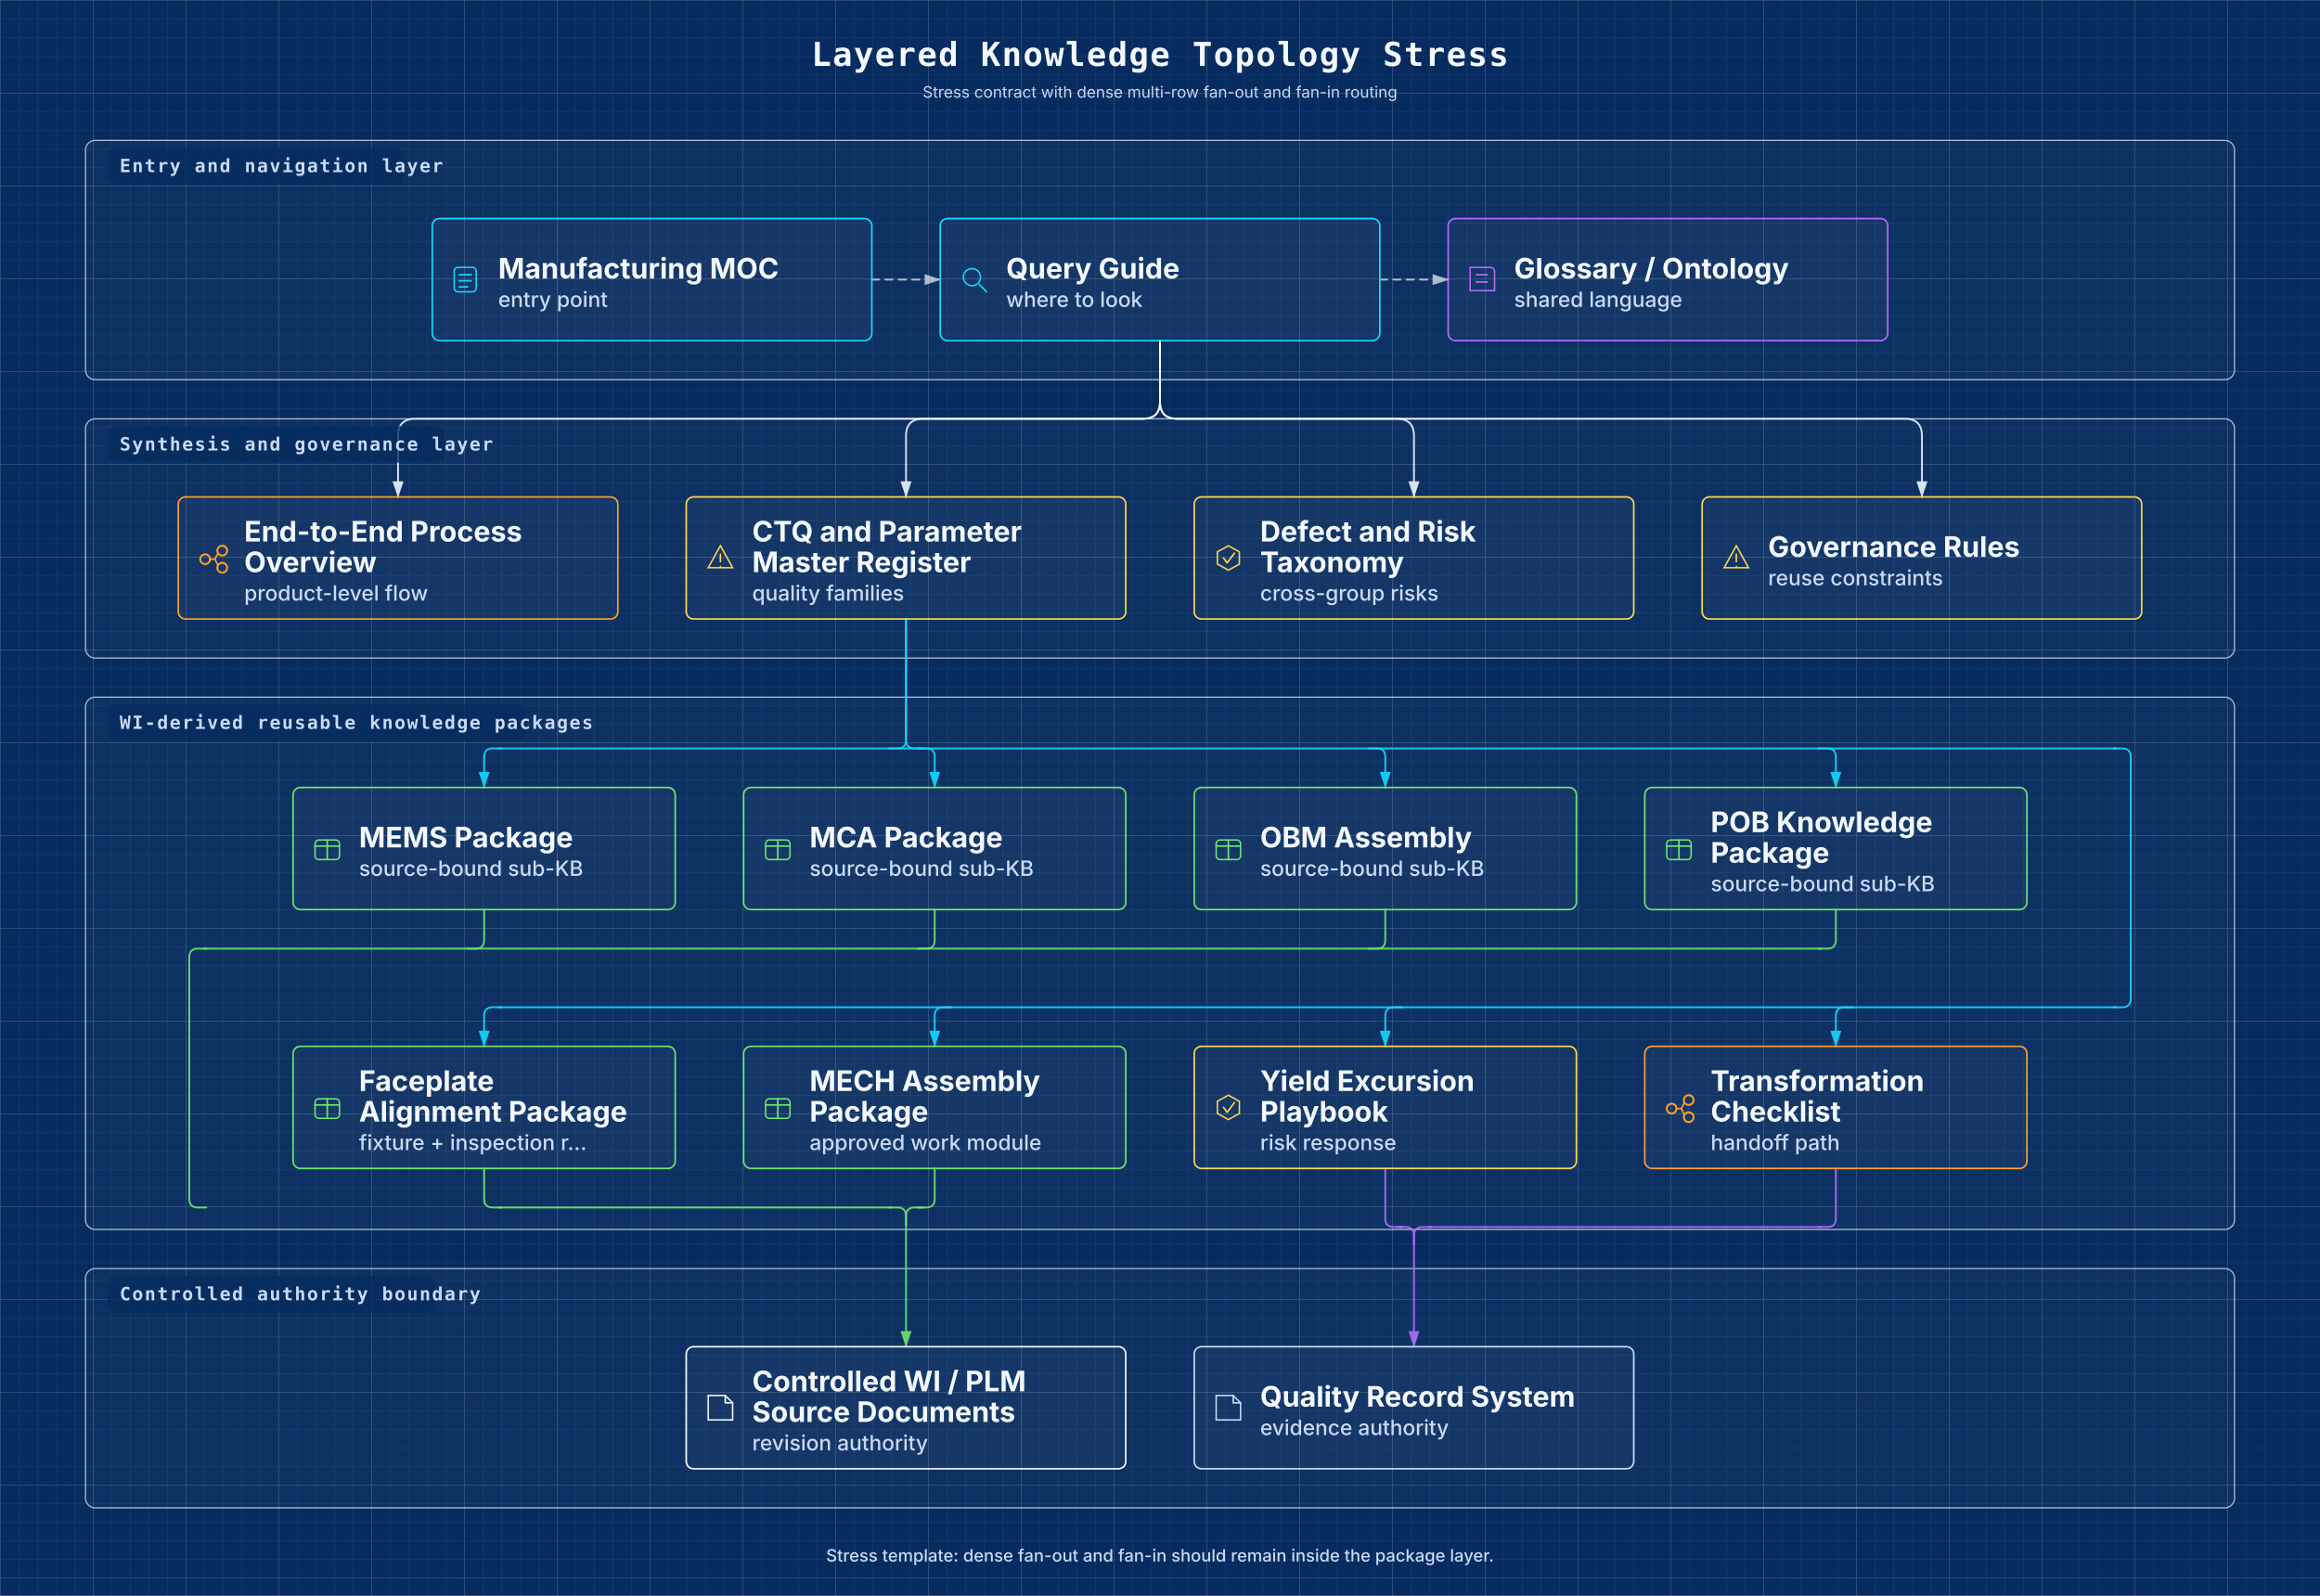
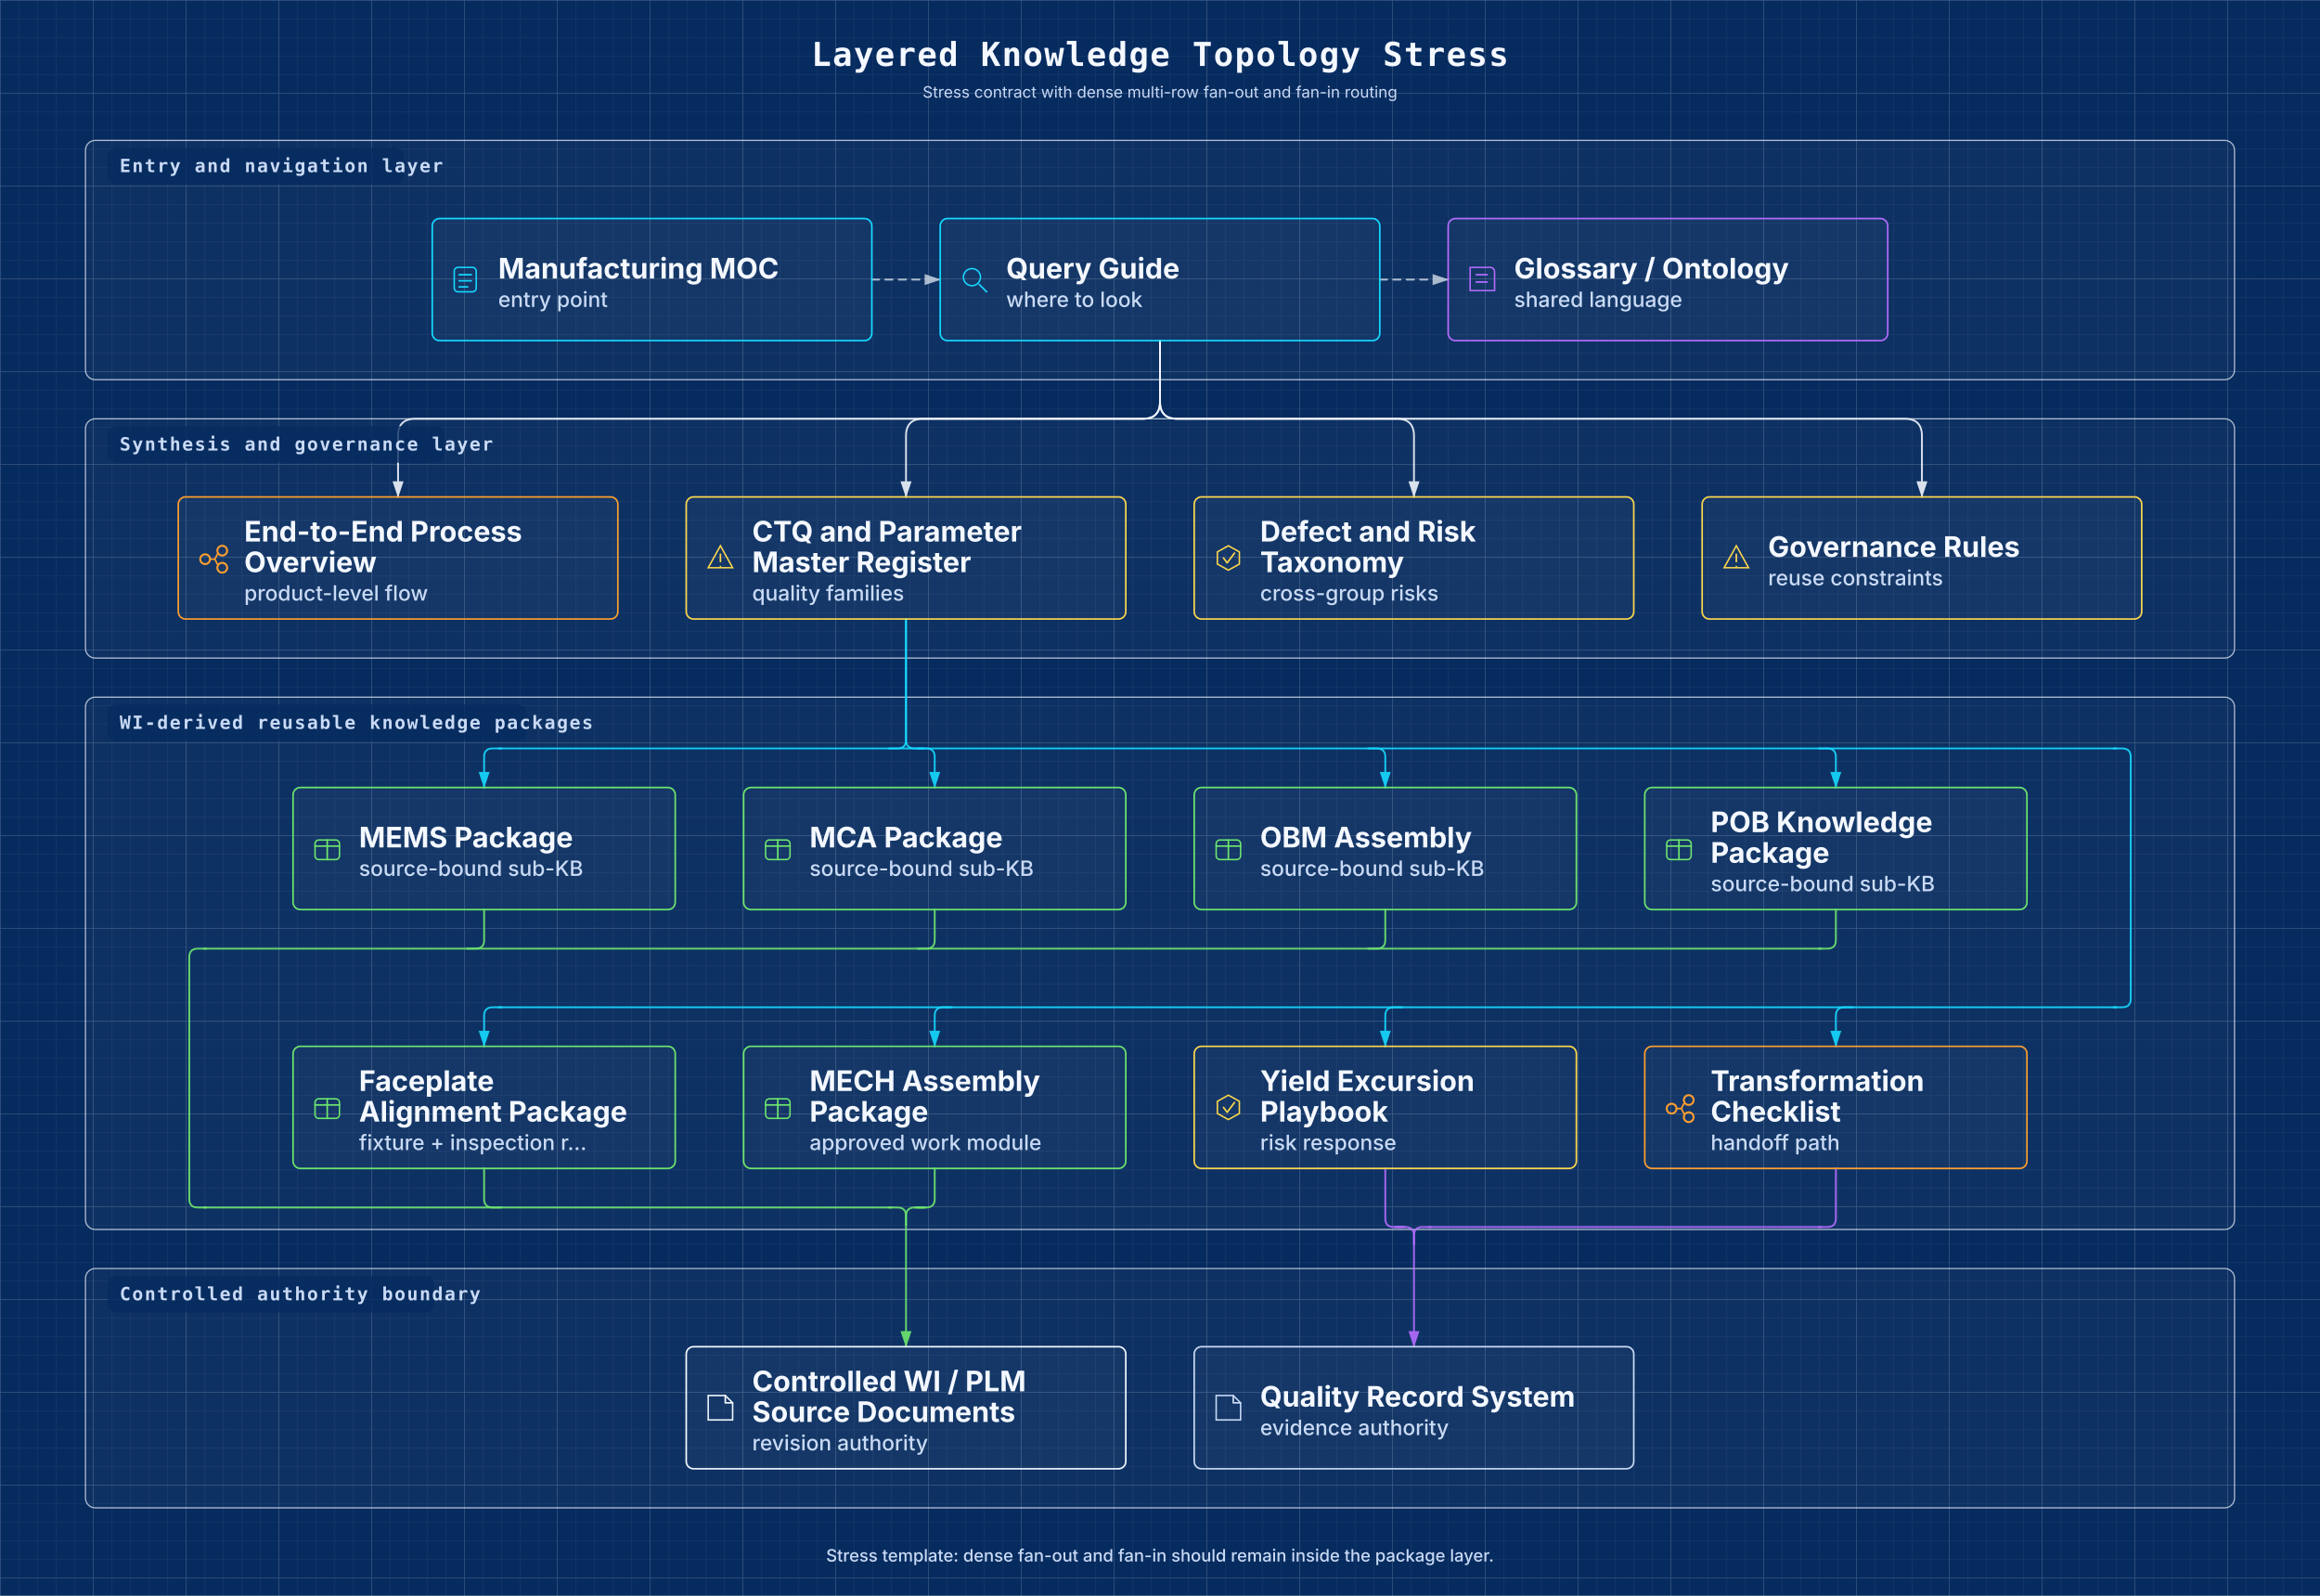
<svg xmlns="http://www.w3.org/2000/svg" width="1900" height="1307" viewBox="0 0 1900 1307" role="img" aria-label="Layered Knowledge Topology Stress" data-style="accent-blueprint" data-diagram-type="layered_knowledge_topology">
  <defs>
    <pattern id="blueprint-grid-small" width="15.2" height="15.2" patternUnits="userSpaceOnUse">
      <path d="M 15.2 0 H 0 V 15.2" fill="none" stroke="#FFFFFF" stroke-opacity="0.08" stroke-width="0.89" />
    </pattern>
    <pattern id="blueprint-grid" width="76" height="76" patternUnits="userSpaceOnUse">
      <rect width="76" height="76" fill="url(#blueprint-grid-small)" />
      <path d="M 76 0 H 0 V 76" fill="none" stroke="#FFFFFF" stroke-opacity="0.14" stroke-width="1.27" />
    </pattern>
    <marker id="arrow" markerWidth="10" markerHeight="10" refX="8.5" refY="3" orient="auto" markerUnits="strokeWidth">
      <path d="M0,0 L0,6 L9,3 z" fill="context-stroke" />
    </marker>
    <marker id="arrow-fanout" markerWidth="10" markerHeight="10" refX="8.5" refY="3" orient="auto" markerUnits="strokeWidth">
      <path d="M0,0 L0,6 L9,3 z" fill="context-stroke" />
    </marker>
    <marker id="arrow-fanin" markerWidth="10" markerHeight="10" refX="8.5" refY="3" orient="auto" markerUnits="strokeWidth">
      <path d="M0,0 L0,6 L9,3 z" fill="context-stroke" />
    </marker>
    <style>
    [data-style="accent-blueprint"] .title{font:700 27px IBM Plex Mono,JetBrains Mono,Consolas,monospace;fill:#F4F8FF;letter-spacing:.04em;text-transform:uppercase}
    [data-style="accent-blueprint"] .subtitle{font:400 13px IBM Plex Sans,Inter,Roboto Condensed,DIN,Segoe UI,Aptos,Arial,sans-serif;fill:#C9DAF5}
    [data-style="accent-blueprint"] .group-label{font:700 15px IBM Plex Mono,JetBrains Mono,Consolas,monospace;fill:#C9DAF5;letter-spacing:.08em;text-transform:uppercase}
    [data-style="accent-blueprint"] .card-title{font:700 17px IBM Plex Sans,Inter,Roboto Condensed,DIN,Segoe UI,Aptos,Arial,sans-serif;fill:#F4F8FF}
    [data-style="accent-blueprint"] .card-sub{font:500 13px IBM Plex Sans,Inter,Roboto Condensed,DIN,Segoe UI,Aptos,Arial,sans-serif;fill:#C9DAF5}
    [data-style="accent-blueprint"] .edge{fill:none;stroke:#F4F8FF;stroke-width:1.5;stroke-linecap:round;stroke-linejoin:round;opacity:0.88}
    [data-style="accent-blueprint"] .fanout{stroke:#FF9F2E;opacity:0.9}
    [data-style="accent-blueprint"] .fanin{stroke:#6EE66E;opacity:0.9}
    [data-style="accent-blueprint"] .route-shared{marker-end:none}
    [data-style="accent-blueprint"] .edge-dashed{stroke-dasharray:6 5;opacity:0.68}
    [data-style="accent-blueprint"] .note{font:500 14px IBM Plex Sans,Inter,Roboto Condensed,DIN,Segoe UI,Aptos,Arial,sans-serif;fill:#C9DAF5}
    [data-style="accent-blueprint"] .mono{font-family:IBM Plex Mono,JetBrains Mono,Consolas,monospace}
    [data-style="accent-blueprint"] .table-header{font:700 15.5px IBM Plex Mono,JetBrains Mono,Consolas,monospace;fill:#F4F8FF;letter-spacing:.08em;text-transform:uppercase}
    [data-style="accent-blueprint"] .table-cell{font:500 17px IBM Plex Sans,Inter,Roboto Condensed,DIN,Segoe UI,Aptos,Arial,sans-serif;fill:#F4F8FF}
    [data-style="accent-blueprint"] .table-cell-secondary{font:500 17px IBM Plex Sans,Inter,Roboto Condensed,DIN,Segoe UI,Aptos,Arial,sans-serif;fill:#C9DAF5}
    [data-style="accent-blueprint"] .info-panel-title{font:700 15px IBM Plex Mono,JetBrains Mono,Consolas,monospace;fill:#F4F8FF;letter-spacing:.08em;text-transform:uppercase}
    [data-style="accent-blueprint"] .info-panel-item{font:500 14px IBM Plex Sans,Inter,Roboto Condensed,DIN,Segoe UI,Aptos,Arial,sans-serif;fill:#C9DAF5}
    [data-style="accent-blueprint"] .tree-level-label{font:700 15px IBM Plex Mono,JetBrains Mono,Consolas,monospace;fill:#C9DAF5;letter-spacing:.08em;text-transform:uppercase}
    [data-style="accent-blueprint"] .hub-label{font:700 15px IBM Plex Mono,JetBrains Mono,Consolas,monospace;fill:#C9DAF5;letter-spacing:.08em;text-transform:uppercase}
    [data-style="accent-blueprint"] .icon-line{fill:none;stroke-width:1.3;stroke-linecap:round;stroke-linejoin:round}
  </style>
  </defs>
  <rect x="0" y="0" width="1900" height="1307" rx="0" fill="#062B5F" />
  <rect x="0" y="0" width="1900" height="1307" rx="0" fill="url(#blueprint-grid)" opacity="1" />
  <text x="950.0" y="54" text-anchor="middle" class="title">Layered Knowledge Topology Stress</text>
  <text x="950.0" y="80.0" text-anchor="middle" class="subtitle">Stress contract with dense multi-row fan-out and fan-in routing</text>
  <rect x="70" y="115" width="1760" height="196" class="group-panel" rx="8" fill="#FFFFFF" fill-opacity="0.03" stroke="#F4F8FF" stroke-opacity="0.7" stroke-width="1" />
  <rect x="70" y="343" width="1760" height="196" class="group-panel" rx="8" fill="#FFFFFF" fill-opacity="0.03" stroke="#F4F8FF" stroke-opacity="0.7" stroke-width="1" />
  <rect x="70" y="571" width="1760" height="436" class="group-panel" rx="8" fill="#FFFFFF" fill-opacity="0.03" stroke="#F4F8FF" stroke-opacity="0.7" stroke-width="1" />
  <rect x="70" y="1039" width="1760" height="196" class="group-panel" rx="8" fill="#FFFFFF" fill-opacity="0.03" stroke="#F4F8FF" stroke-opacity="0.7" stroke-width="1" />
  <path d="M 742.0 507.0 L 742.0 606.0 Q 742.0 613.0 735.0 613.0 L 728.0 613.0" class="edge fanout route-shared branch" style="stroke:#16D9FF" data-route-family="1" data-route-color="#16D9FF" />
  <path d="M 742.0 507.0 L 742.0 606.0 Q 742.0 613.0 749.0 613.0 L 756.0 613.0" class="edge fanout route-shared branch" style="stroke:#16D9FF" data-route-family="1" data-route-color="#16D9FF" />
  <path d="M 1731.0 613.0 L 1738.0 613.0 Q 1745.0 613.0 1745.0 620.0 L 1745.0 818.0 Q 1745.0 825.0 1738.0 825.0 L 1731.0 825.0" class="edge fanout route-shared trunk" style="stroke:#16D9FF" data-route-family="1" data-route-color="#16D9FF" />
  <path d="M 408.5 613.0 L 1733.0 613.0" class="edge fanout route-shared bus" style="stroke:#16D9FF" data-route-family="1" data-route-color="#16D9FF" />
  <path d="M 410.5 613.0 L 403.5 613.0 Q 396.5 613.0 396.5 620.0 L 396.5 645.0" class="edge fanout terminal" marker-end="url(#arrow-fanout)" style="stroke:#16D9FF" data-route-family="1" data-route-color="#16D9FF" />
  <path d="M 751.5 613.0 L 758.5 613.0 Q 765.5 613.0 765.5 620.0 L 765.5 645.0" class="edge fanout terminal" marker-end="url(#arrow-fanout)" style="stroke:#16D9FF" data-route-family="1" data-route-color="#16D9FF" />
  <path d="M 1120.5 613.0 L 1127.5 613.0 Q 1134.5 613.0 1134.5 620.0 L 1134.5 645.0" class="edge fanout terminal" marker-end="url(#arrow-fanout)" style="stroke:#16D9FF" data-route-family="1" data-route-color="#16D9FF" />
  <path d="M 1489.5 613.0 L 1496.5 613.0 Q 1503.5 613.0 1503.5 620.0 L 1503.5 645.0" class="edge fanout terminal" marker-end="url(#arrow-fanout)" style="stroke:#16D9FF" data-route-family="1" data-route-color="#16D9FF" />
  <path d="M 408.5 825.0 L 1733.0 825.0" class="edge fanout route-shared bus" style="stroke:#16D9FF" data-route-family="1" data-route-color="#16D9FF" />
  <path d="M 410.5 825.0 L 403.5 825.0 Q 396.5 825.0 396.5 832.0 L 396.5 857.0" class="edge fanout terminal" marker-end="url(#arrow-fanout)" style="stroke:#16D9FF" data-route-family="1" data-route-color="#16D9FF" />
  <path d="M 779.5 825.0 L 772.5 825.0 Q 765.5 825.0 765.5 832.0 L 765.5 857.0" class="edge fanout terminal" marker-end="url(#arrow-fanout)" style="stroke:#16D9FF" data-route-family="1" data-route-color="#16D9FF" />
  <path d="M 1148.5 825.0 L 1141.5 825.0 Q 1134.5 825.0 1134.5 832.0 L 1134.5 857.0" class="edge fanout terminal" marker-end="url(#arrow-fanout)" style="stroke:#16D9FF" data-route-family="1" data-route-color="#16D9FF" />
  <path d="M 1517.5 825.0 L 1510.5 825.0 Q 1503.5 825.0 1503.5 832.0 L 1503.5 857.0" class="edge fanout terminal" marker-end="url(#arrow-fanout)" style="stroke:#16D9FF" data-route-family="1" data-route-color="#16D9FF" />
  <path d="M 169.0 777.0 L 162.0 777.0 Q 155.0 777.0 155.0 784.0 L 155.0 982.0 Q 155.0 989.0 162.0 989.0 L 169.0 989.0" class="edge fanin route-shared trunk" style="stroke:#6EE66E" data-route-family="0" data-route-color="#6EE66E" />
  <path d="M 396.5 745.0 L 396.5 770.0 Q 396.5 777.0 389.5 777.0 L 382.5 777.0" class="edge fanin route-shared branch" style="stroke:#6EE66E" data-route-family="0" data-route-color="#6EE66E" />
  <path d="M 765.5 745.0 L 765.5 770.0 Q 765.5 777.0 758.5 777.0 L 751.5 777.0" class="edge fanin route-shared branch" style="stroke:#6EE66E" data-route-family="0" data-route-color="#6EE66E" />
  <path d="M 1134.5 745.0 L 1134.5 770.0 Q 1134.5 777.0 1127.5 777.0 L 1120.5 777.0" class="edge fanin route-shared branch" style="stroke:#6EE66E" data-route-family="0" data-route-color="#6EE66E" />
  <path d="M 1503.5 745.0 L 1503.5 770.0 Q 1503.5 777.0 1496.5 777.0 L 1489.5 777.0" class="edge fanin route-shared branch" style="stroke:#6EE66E" data-route-family="0" data-route-color="#6EE66E" />
  <path d="M 167.0 777.0 L 1491.5 777.0" class="edge fanin route-shared bus" style="stroke:#6EE66E" data-route-family="0" data-route-color="#6EE66E" />
  <path d="M 396.5 957.0 L 396.5 982.0 Q 396.5 989.0 403.5 989.0 L 410.5 989.0" class="edge fanin route-shared branch" style="stroke:#6EE66E" data-route-family="0" data-route-color="#6EE66E" />
  <path d="M 765.5 957.0 L 765.5 982.0 Q 765.5 989.0 758.5 989.0 L 751.5 989.0" class="edge fanin route-shared branch" style="stroke:#6EE66E" data-route-family="0" data-route-color="#6EE66E" />
-   <path d="M 408.5 989.0 L 730.0 989.0" class="edge fanin route-shared bus" style="stroke:#6EE66E" data-route-family="0" data-route-color="#6EE66E" />
+   <path d="M 167.0 989.0 L 730.0 989.0" class="edge fanin route-shared bus" style="stroke:#6EE66E" data-route-family="0" data-route-color="#6EE66E" />
+   <path d="M 749.5 989.0 L 758.0 989.0" class="edge fanin route-shared bus" style="stroke:#6EE66E" data-route-family="0" data-route-color="#6EE66E" />
  <path d="M 728.0 989.0 L 735.0 989.0 Q 742.0 989.0 742.0 996.0 L 742.0 1003.0" class="edge fanin route-shared merge" style="stroke:#6EE66E" data-route-family="0" data-route-color="#6EE66E" />
  <path d="M 756.0 989.0 L 749.0 989.0 Q 742.0 989.0 742.0 996.0 L 742.0 1003.0" class="edge fanin route-shared merge" style="stroke:#6EE66E" data-route-family="0" data-route-color="#6EE66E" />
  <path d="M 742.0 1003.0 L 742.0 1103.0" class="edge fanin terminal" marker-end="url(#arrow-fanin)" style="stroke:#6EE66E" data-route-family="0" data-route-color="#6EE66E" />
  <path d="M 1134.5 957.0 L 1134.5 998.0 Q 1134.5 1005.0 1141.5 1005.0 L 1148.5 1005.0" class="edge fanin route-shared branch" style="stroke:#B56CFF" data-route-family="1" data-route-color="#B56CFF" />
  <path d="M 1503.5 957.0 L 1503.5 998.0 Q 1503.5 1005.0 1496.5 1005.0 L 1489.5 1005.0" class="edge fanin route-shared branch" style="stroke:#B56CFF" data-route-family="1" data-route-color="#B56CFF" />
+   <path d="M 1142.0 1005.0 L 1150.5 1005.0" class="edge fanin route-shared bus" style="stroke:#B56CFF" data-route-family="1" data-route-color="#B56CFF" />
  <path d="M 1170.0 1005.0 L 1491.5 1005.0" class="edge fanin route-shared bus" style="stroke:#B56CFF" data-route-family="1" data-route-color="#B56CFF" />
  <path d="M 1144.0 1005.0 L 1151.0 1005.0 Q 1158.0 1005.0 1158.0 1012.0 L 1158.0 1019.0" class="edge fanin route-shared merge" style="stroke:#B56CFF" data-route-family="1" data-route-color="#B56CFF" />
  <path d="M 1172.0 1005.0 L 1165.0 1005.0 Q 1158.0 1005.0 1158.0 1012.0 L 1158.0 1019.0" class="edge fanin route-shared merge" style="stroke:#B56CFF" data-route-family="1" data-route-color="#B56CFF" />
  <path d="M 1158.0 1019.0 L 1158.0 1103.0" class="edge fanin terminal" marker-end="url(#arrow-fanin)" style="stroke:#B56CFF" data-route-family="1" data-route-color="#B56CFF" />
  <path d="M 714.0 229.0 L 770.0 229.0" class="edge edge-dashed" marker-end="url(#arrow)" />
  <path d="M 1130.0 229.0 L 1186.0 229.0" class="edge edge-dashed" marker-end="url(#arrow)" />
  <path d="M 950.0 279 L 950.0 329.0 Q 950.0 343.0 936.0 343.0 L 340.0 343.0 Q 326.0 343.0 326.0 357.0 L 326.0 407" class="edge" marker-end="url(#arrow)" />
  <path d="M 950.0 279 L 950.0 329.0 Q 950.0 343.0 936.0 343.0 L 756.0 343.0 Q 742.0 343.0 742.0 357.0 L 742.0 407" class="edge" marker-end="url(#arrow)" />
  <path d="M 950.0 279 L 950.0 329.0 Q 950.0 343.0 964.0 343.0 L 1144.0 343.0 Q 1158.0 343.0 1158.0 357.0 L 1158.0 407" class="edge" marker-end="url(#arrow)" />
  <path d="M 950.0 279 L 950.0 329.0 Q 950.0 343.0 964.0 343.0 L 1560.0 343.0 Q 1574.0 343.0 1574.0 357.0 L 1574.0 407" class="edge" marker-end="url(#arrow)" />
  <g class="group-label-wrap">
    <rect x="88" y="121" width="242.4" height="30" rx="7" fill="#062B5F" fill-opacity="0.78" />
    <text x="98" y="141" class="group-label">Entry and navigation layer</text>
  </g>
  <g class="group-label-wrap">
    <rect x="88" y="349" width="276.0" height="30" rx="7" fill="#062B5F" fill-opacity="0.78" />
    <text x="98" y="369" class="group-label">Synthesis and governance layer</text>
  </g>
  <g class="group-label-wrap">
    <rect x="88" y="577" width="343.2" height="30" rx="7" fill="#062B5F" fill-opacity="0.78" />
    <text x="98" y="597" class="group-label">WI-derived reusable knowledge packages</text>
  </g>
  <g class="group-label-wrap">
    <rect x="88" y="1045" width="267.6" height="30" rx="7" fill="#062B5F" fill-opacity="0.78" />
    <text x="98" y="1065" class="group-label">Controlled authority boundary</text>
  </g>
  <g id="node-moc" class="card node-card">
    <rect x="354.0" y="179" width="360" height="100" rx="6" fill="#FFFFFF" fill-opacity="0.03" stroke="#16D9FF" stroke-width="1.3" />
    <rect x="372.0" y="219.0" width="18" height="20" rx="3" fill="none" stroke="#16D9FF" stroke-width="1.2" />
    <path d="M376.0,225.0 H386.0 M376.0,230.0 H386.0 M376.0,235.0 H383.0" class="icon-line" stroke="#16D9FF" />
    <text x="408.0" y="228.087" text-anchor="start" class="card-title" style="font-size:23.2px">Manufacturing MOC</text>
    <text x="408.0" y="251.405" text-anchor="start" class="card-sub" style="font-size:17.3px">entry point</text>
  </g>
  <g id="node-query" class="card node-card">
    <rect x="770.0" y="179" width="360" height="100" rx="6" fill="#FFFFFF" fill-opacity="0.03" stroke="#16D9FF" stroke-width="1.3" />
    <circle cx="796.0" cy="227.0" r="7" fill="none" stroke="#16D9FF" stroke-width="1.2" />
    <path d="M802.0,233.0 L808.0,239.0" class="icon-line" stroke="#16D9FF" />
    <text x="824.0" y="228.087" text-anchor="start" class="card-title" style="font-size:23.2px">Query Guide</text>
    <text x="824.0" y="251.405" text-anchor="start" class="card-sub" style="font-size:17.3px">where to look</text>
  </g>
  <g id="node-glossary" class="card node-card">
    <rect x="1186.0" y="179" width="360" height="100" rx="6" fill="#FFFFFF" fill-opacity="0.03" stroke="#B56CFF" stroke-width="1.3" />
    <path d="M1204.0,219.0 H1220.0 Q1224.0,219.0 1224.0,223.0 V238.0 H1204.0 Z" fill="none" stroke="#B56CFF" stroke-width="1.2" />
    <path d="M1209.0,225.0 H1218.0 M1209.0,231.0 H1218.0" class="icon-line" stroke="#B56CFF" />
    <text x="1240.0" y="228.087" text-anchor="start" class="card-title" style="font-size:23.2px">Glossary / Ontology</text>
    <text x="1240.0" y="251.405" text-anchor="start" class="card-sub" style="font-size:17.3px">shared language</text>
  </g>
  <g id="node-process" class="card node-card">
    <rect x="146.0" y="407" width="360" height="100" rx="6" fill="#FFFFFF" fill-opacity="0.03" stroke="#FF9F2E" stroke-width="1.3" />
    <circle cx="168.0" cy="458.0" r="4" fill="none" stroke="#FF9F2E" stroke-width="1.6" />
    <circle cx="182.0" cy="451.0" r="4" fill="none" stroke="#FF9F2E" stroke-width="1.6" />
    <circle cx="182.0" cy="465.0" r="4" fill="none" stroke="#FF9F2E" stroke-width="1.6" />
    <path d="M172.0,458.0 H176.0 M178.0,454.0 L176.0,458.0 L178.0,462.0" class="icon-line" stroke="#FF9F2E" />
    <text x="200.0" y="443.549" text-anchor="start" class="card-title" style="font-size:23.2px">End-to-End Process</text>
    <text x="200.0" y="468.626" text-anchor="start" class="card-title" style="font-size:23.2px">Overview</text>
    <text x="200.0" y="491.943" text-anchor="start" class="card-sub" style="font-size:17.3px">product-level flow</text>
  </g>
  <g id="node-parameter_master" class="card node-card">
    <rect x="562.0" y="407" width="360" height="100" rx="6" fill="#FFFFFF" fill-opacity="0.03" stroke="#FFD84D" stroke-width="1.3" />
    <path d="M590.0,447.0 L600.0,465.0 H580.0 Z" fill="none" stroke="#FFD84D" stroke-width="1.2" />
    <path d="M590.0,454.0 V460.0 M590.0,464.0 V464.0" class="icon-line" stroke="#FFD84D" />
    <text x="616.0" y="443.549" text-anchor="start" class="card-title" style="font-size:23.2px">CTQ and Parameter</text>
    <text x="616.0" y="468.626" text-anchor="start" class="card-title" style="font-size:23.2px">Master Register</text>
    <text x="616.0" y="491.943" text-anchor="start" class="card-sub" style="font-size:17.3px">quality families</text>
  </g>
  <g id="node-risk_model" class="card node-card">
    <rect x="978.0" y="407" width="360" height="100" rx="6" fill="#FFFFFF" fill-opacity="0.03" stroke="#FFD84D" stroke-width="1.3" />
    <path d="M1006.0,447.0 L1015.0,452.0 V462.0 L1006.0,467.0 L997.0,462.0 V452.0 Z" fill="none" stroke="#FFD84D" stroke-width="1.2" />
    <path d="M1002.0,457.0 L1005.0,461.0 L1011.0,453.0" class="icon-line" stroke="#FFD84D" />
    <text x="1032.0" y="443.549" text-anchor="start" class="card-title" style="font-size:23.2px">Defect and Risk</text>
    <text x="1032.0" y="468.626" text-anchor="start" class="card-title" style="font-size:23.2px">Taxonomy</text>
    <text x="1032.0" y="491.943" text-anchor="start" class="card-sub" style="font-size:17.3px">cross-group risks</text>
  </g>
  <g id="node-governance" class="card node-card">
    <rect x="1394.0" y="407" width="360" height="100" rx="6" fill="#FFFFFF" fill-opacity="0.03" stroke="#FFD84D" stroke-width="1.3" />
    <path d="M1422.0,447.0 L1432.0,465.0 H1412.0 Z" fill="none" stroke="#FFD84D" stroke-width="1.2" />
    <path d="M1422.0,454.0 V460.0 M1422.0,464.0 V464.0" class="icon-line" stroke="#FFD84D" />
    <text x="1448.0" y="456.087" text-anchor="start" class="card-title" style="font-size:23.2px">Governance Rules</text>
    <text x="1448.0" y="479.405" text-anchor="start" class="card-sub" style="font-size:17.3px">reuse constraints</text>
  </g>
  <g id="node-package_a" class="card node-card">
    <rect x="240.0" y="645" width="313.0" height="100" rx="6" fill="#FFFFFF" fill-opacity="0.03" stroke="#6EE66E" stroke-width="1.3" />
    <rect x="258.0" y="688.0" width="20" height="16" rx="3" fill="none" stroke="#6EE66E" stroke-width="1.2" />
    <path d="M258.0,693.0 H278.0 M268.0,688.0 V704.0" class="icon-line" stroke="#6EE66E" />
    <text x="294.0" y="694.087" text-anchor="start" class="card-title" style="font-size:23.2px">MEMS Package</text>
    <text x="294.0" y="717.405" text-anchor="start" class="card-sub" style="font-size:17.3px">source-bound sub-KB</text>
  </g>
  <g id="node-package_b" class="card node-card">
    <rect x="609.0" y="645" width="313.0" height="100" rx="6" fill="#FFFFFF" fill-opacity="0.03" stroke="#6EE66E" stroke-width="1.3" />
    <rect x="627.0" y="688.0" width="20" height="16" rx="3" fill="none" stroke="#6EE66E" stroke-width="1.2" />
    <path d="M627.0,693.0 H647.0 M637.0,688.0 V704.0" class="icon-line" stroke="#6EE66E" />
    <text x="663.0" y="694.087" text-anchor="start" class="card-title" style="font-size:23.2px">MCA Package</text>
    <text x="663.0" y="717.405" text-anchor="start" class="card-sub" style="font-size:17.3px">source-bound sub-KB</text>
  </g>
  <g id="node-package_c" class="card node-card">
    <rect x="978.0" y="645" width="313.0" height="100" rx="6" fill="#FFFFFF" fill-opacity="0.03" stroke="#6EE66E" stroke-width="1.3" />
    <rect x="996.0" y="688.0" width="20" height="16" rx="3" fill="none" stroke="#6EE66E" stroke-width="1.2" />
    <path d="M996.0,693.0 H1016.0 M1006.0,688.0 V704.0" class="icon-line" stroke="#6EE66E" />
    <text x="1032.0" y="694.087" text-anchor="start" class="card-title" style="font-size:23.2px">OBM Assembly</text>
    <text x="1032.0" y="717.405" text-anchor="start" class="card-sub" style="font-size:17.3px">source-bound sub-KB</text>
  </g>
  <g id="node-package_d" class="card node-card">
    <rect x="1347.0" y="645" width="313.0" height="100" rx="6" fill="#FFFFFF" fill-opacity="0.03" stroke="#6EE66E" stroke-width="1.3" />
    <rect x="1365.0" y="688.0" width="20" height="16" rx="3" fill="none" stroke="#6EE66E" stroke-width="1.2" />
    <path d="M1365.0,693.0 H1385.0 M1375.0,688.0 V704.0" class="icon-line" stroke="#6EE66E" />
    <text x="1401.0" y="681.549" text-anchor="start" class="card-title" style="font-size:23.2px">POB Knowledge</text>
    <text x="1401.0" y="706.626" text-anchor="start" class="card-title" style="font-size:23.2px">Package</text>
    <text x="1401.0" y="729.943" text-anchor="start" class="card-sub" style="font-size:17.3px">source-bound sub-KB</text>
  </g>
  <g id="node-package_e" class="card node-card">
    <rect x="240.0" y="857" width="313.0" height="100" rx="6" fill="#FFFFFF" fill-opacity="0.03" stroke="#6EE66E" stroke-width="1.3" />
    <rect x="258.0" y="900.0" width="20" height="16" rx="3" fill="none" stroke="#6EE66E" stroke-width="1.2" />
    <path d="M258.0,905.0 H278.0 M268.0,900.0 V916.0" class="icon-line" stroke="#6EE66E" />
    <text x="294.0" y="893.549" text-anchor="start" class="card-title" style="font-size:23.2px">Faceplate</text>
    <text x="294.0" y="918.626" text-anchor="start" class="card-title" style="font-size:23.2px">Alignment Package</text>
    <text x="294.0" y="941.943" text-anchor="start" class="card-sub" style="font-size:17.3px">fixture + inspection r...</text>
  </g>
  <g id="node-package_f" class="card node-card">
    <rect x="609.0" y="857" width="313.0" height="100" rx="6" fill="#FFFFFF" fill-opacity="0.03" stroke="#6EE66E" stroke-width="1.3" />
    <rect x="627.0" y="900.0" width="20" height="16" rx="3" fill="none" stroke="#6EE66E" stroke-width="1.2" />
    <path d="M627.0,905.0 H647.0 M637.0,900.0 V916.0" class="icon-line" stroke="#6EE66E" />
    <text x="663.0" y="893.549" text-anchor="start" class="card-title" style="font-size:23.2px">MECH Assembly</text>
    <text x="663.0" y="918.626" text-anchor="start" class="card-title" style="font-size:23.2px">Package</text>
    <text x="663.0" y="941.943" text-anchor="start" class="card-sub" style="font-size:17.3px">approved work module</text>
  </g>
  <g id="node-package_g" class="card node-card">
    <rect x="978.0" y="857" width="313.0" height="100" rx="6" fill="#FFFFFF" fill-opacity="0.03" stroke="#FFD84D" stroke-width="1.3" />
    <path d="M1006.0,897.0 L1015.0,902.0 V912.0 L1006.0,917.0 L997.0,912.0 V902.0 Z" fill="none" stroke="#FFD84D" stroke-width="1.2" />
    <path d="M1002.0,907.0 L1005.0,911.0 L1011.0,903.0" class="icon-line" stroke="#FFD84D" />
    <text x="1032.0" y="893.549" text-anchor="start" class="card-title" style="font-size:23.2px">Yield Excursion</text>
    <text x="1032.0" y="918.626" text-anchor="start" class="card-title" style="font-size:23.2px">Playbook</text>
    <text x="1032.0" y="941.943" text-anchor="start" class="card-sub" style="font-size:17.3px">risk response</text>
  </g>
  <g id="node-package_h" class="card node-card">
    <rect x="1347.0" y="857" width="313.0" height="100" rx="6" fill="#FFFFFF" fill-opacity="0.03" stroke="#FF9F2E" stroke-width="1.3" />
    <circle cx="1369.0" cy="908.0" r="4" fill="none" stroke="#FF9F2E" stroke-width="1.6" />
    <circle cx="1383.0" cy="901.0" r="4" fill="none" stroke="#FF9F2E" stroke-width="1.6" />
    <circle cx="1383.0" cy="915.0" r="4" fill="none" stroke="#FF9F2E" stroke-width="1.6" />
    <path d="M1373.0,908.0 H1377.0 M1379.0,904.0 L1377.0,908.0 L1379.0,912.0" class="icon-line" stroke="#FF9F2E" />
    <text x="1401.0" y="893.549" text-anchor="start" class="card-title" style="font-size:23.2px">Transformation</text>
    <text x="1401.0" y="918.626" text-anchor="start" class="card-title" style="font-size:23.2px">Checklist</text>
    <text x="1401.0" y="941.943" text-anchor="start" class="card-sub" style="font-size:17.3px">handoff path</text>
  </g>
  <g id="node-plm_docs" class="card node-card">
    <rect x="562.0" y="1103" width="360" height="100" rx="6" fill="#FFFFFF" fill-opacity="0.03" stroke="#F4F8FF" stroke-width="1.3" />
    <path d="M580.0,1143.0 H594.0 L600.0,1149.0 V1163.0 H580.0 Z" fill="none" stroke="#F4F8FF" stroke-width="1.2" />
    <path d="M594.0,1143.0 V1149.0 H600.0" class="icon-line" stroke="#F4F8FF" />
    <text x="616.0" y="1139.549" text-anchor="start" class="card-title" style="font-size:23.2px">Controlled WI / PLM</text>
    <text x="616.0" y="1164.626" text-anchor="start" class="card-title" style="font-size:23.2px">Source Documents</text>
    <text x="616.0" y="1187.943" text-anchor="start" class="card-sub" style="font-size:17.3px">revision authority</text>
  </g>
  <g id="node-quality_records" class="card node-card">
    <rect x="978.0" y="1103" width="360" height="100" rx="6" fill="#FFFFFF" fill-opacity="0.03" stroke="#C9DAF5" stroke-width="1.3" />
    <path d="M996.0,1143.0 H1010.0 L1016.0,1149.0 V1163.0 H996.0 Z" fill="none" stroke="#C9DAF5" stroke-width="1.2" />
    <path d="M1010.0,1143.0 V1149.0 H1016.0" class="icon-line" stroke="#C9DAF5" />
    <text x="1032.0" y="1152.087" text-anchor="start" class="card-title" style="font-size:23.2px">Quality Record System</text>
    <text x="1032.0" y="1175.405" text-anchor="start" class="card-sub" style="font-size:17.3px">evidence authority</text>
  </g>
  <text x="950.0" y="1279" text-anchor="middle" class="note">Stress template: dense fan-out and fan-in should remain inside the package layer.</text>
</svg>
